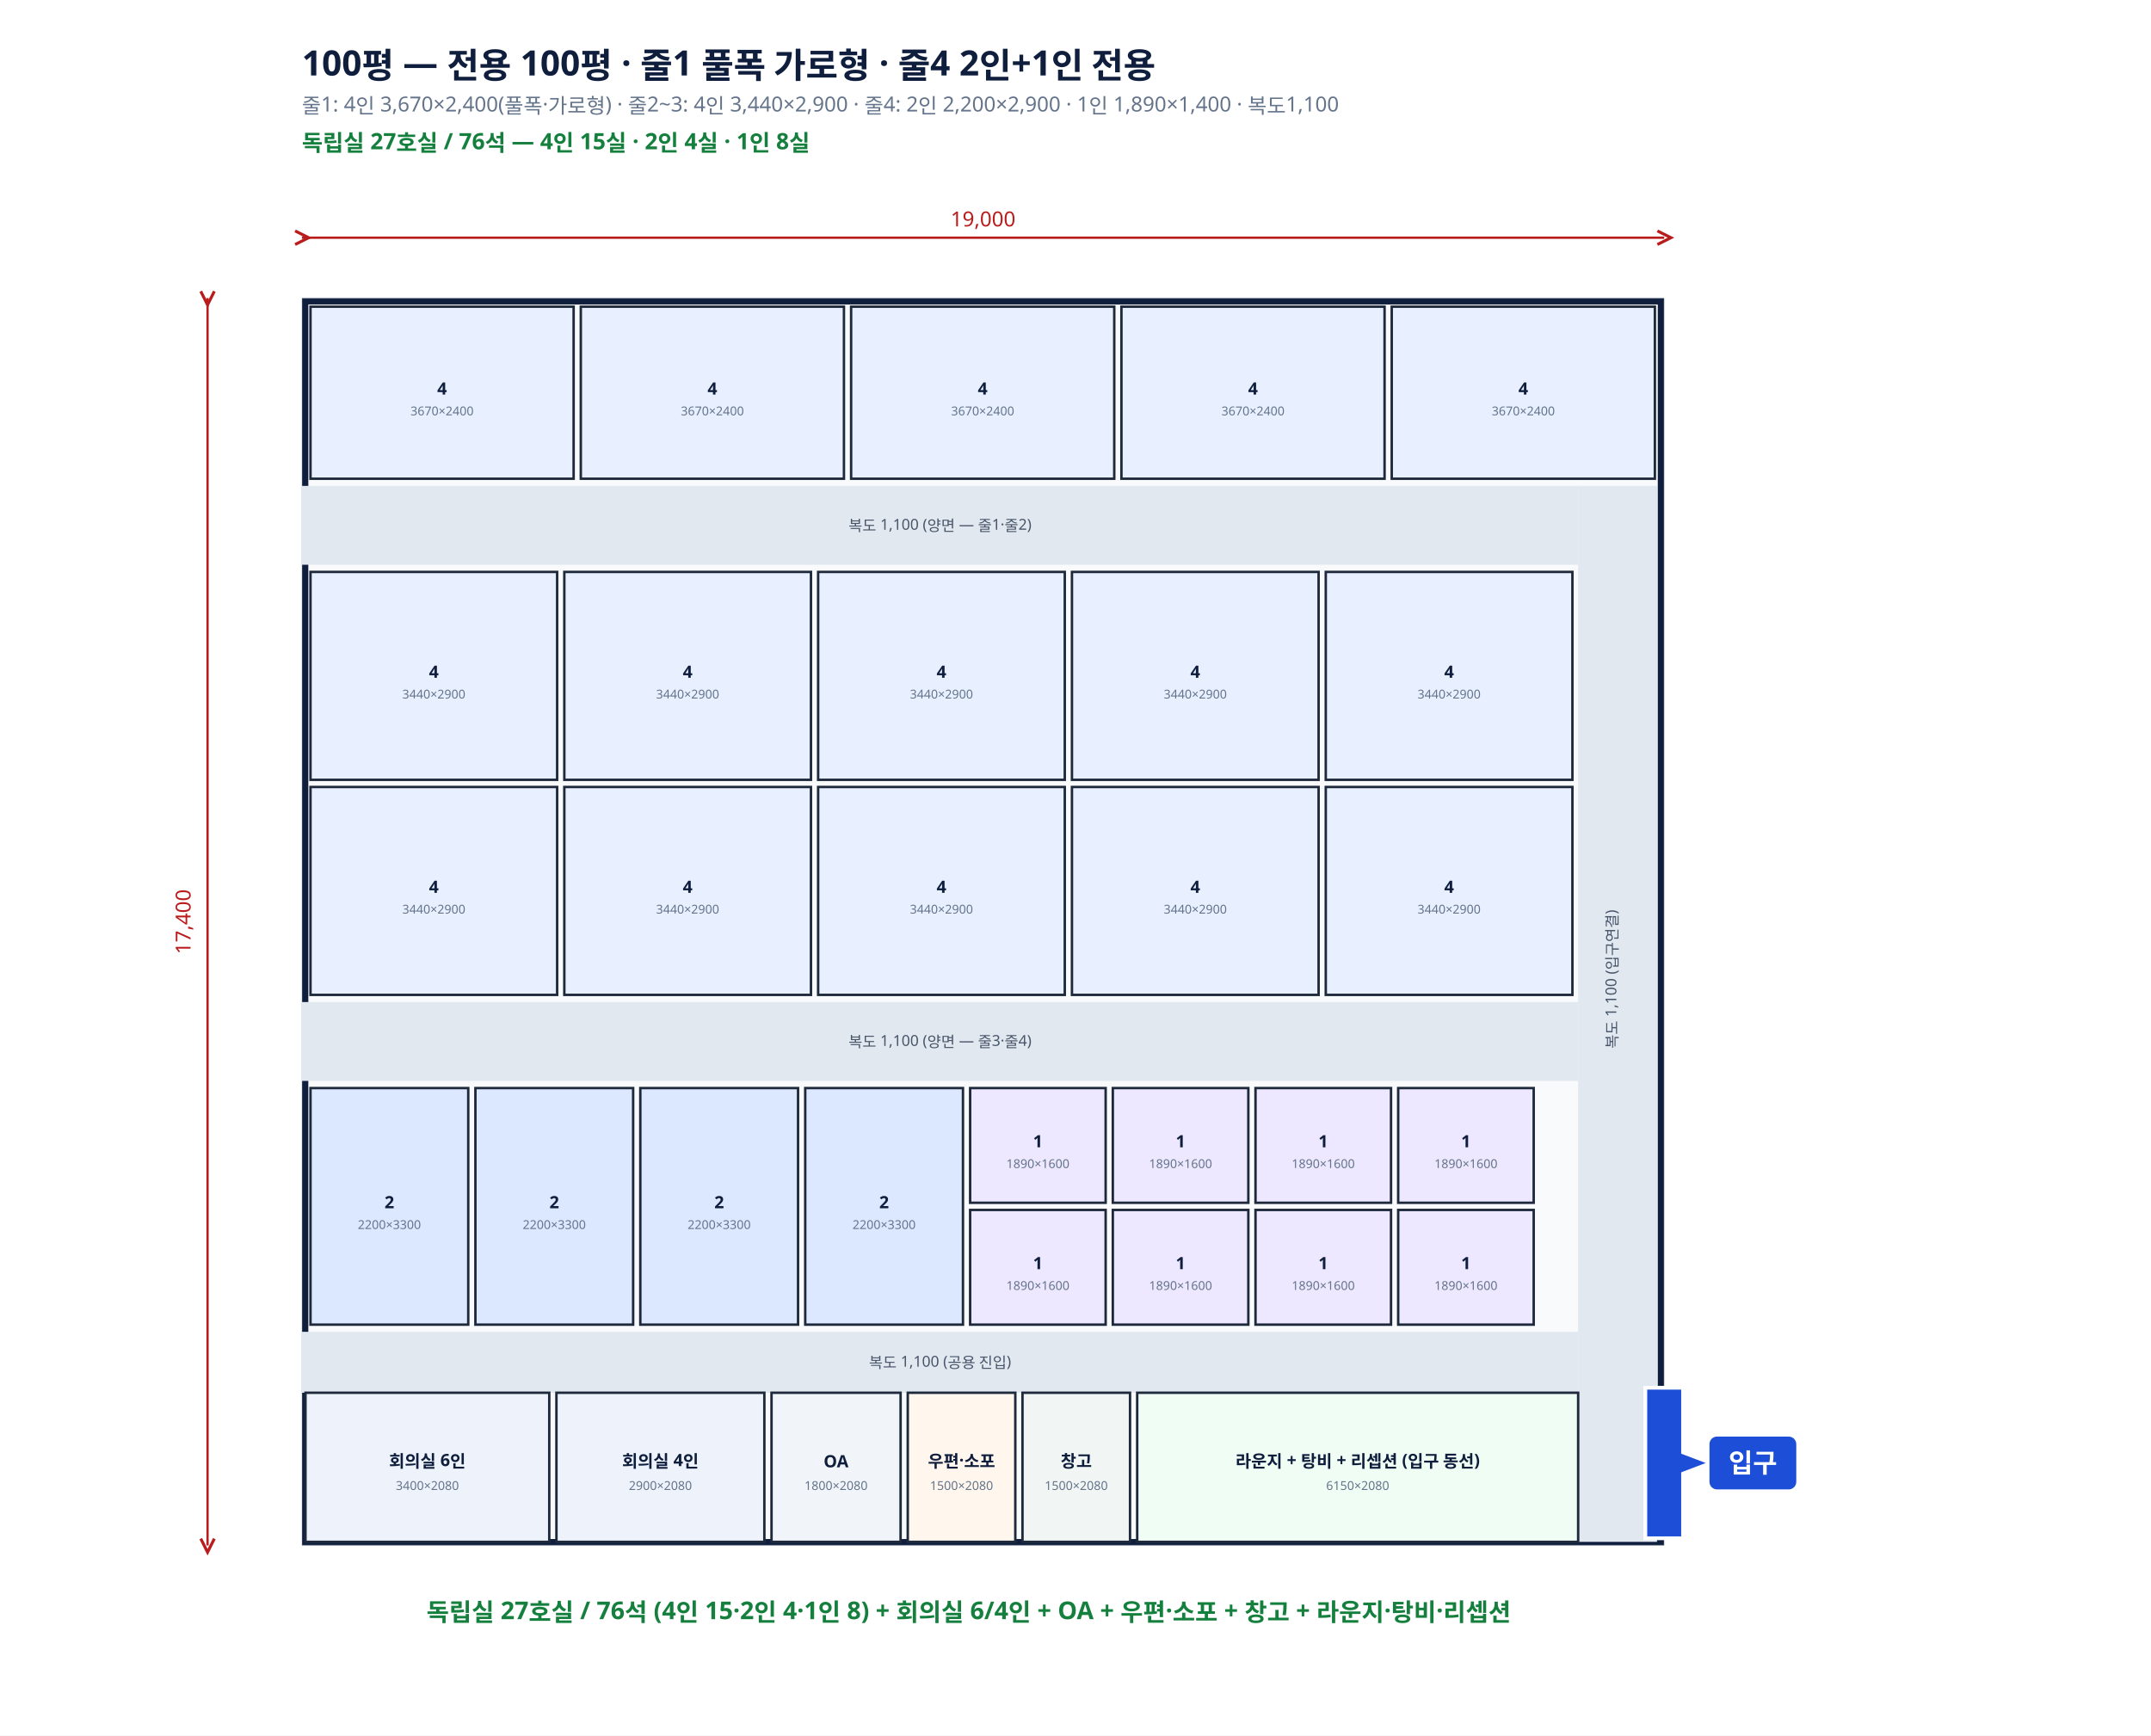
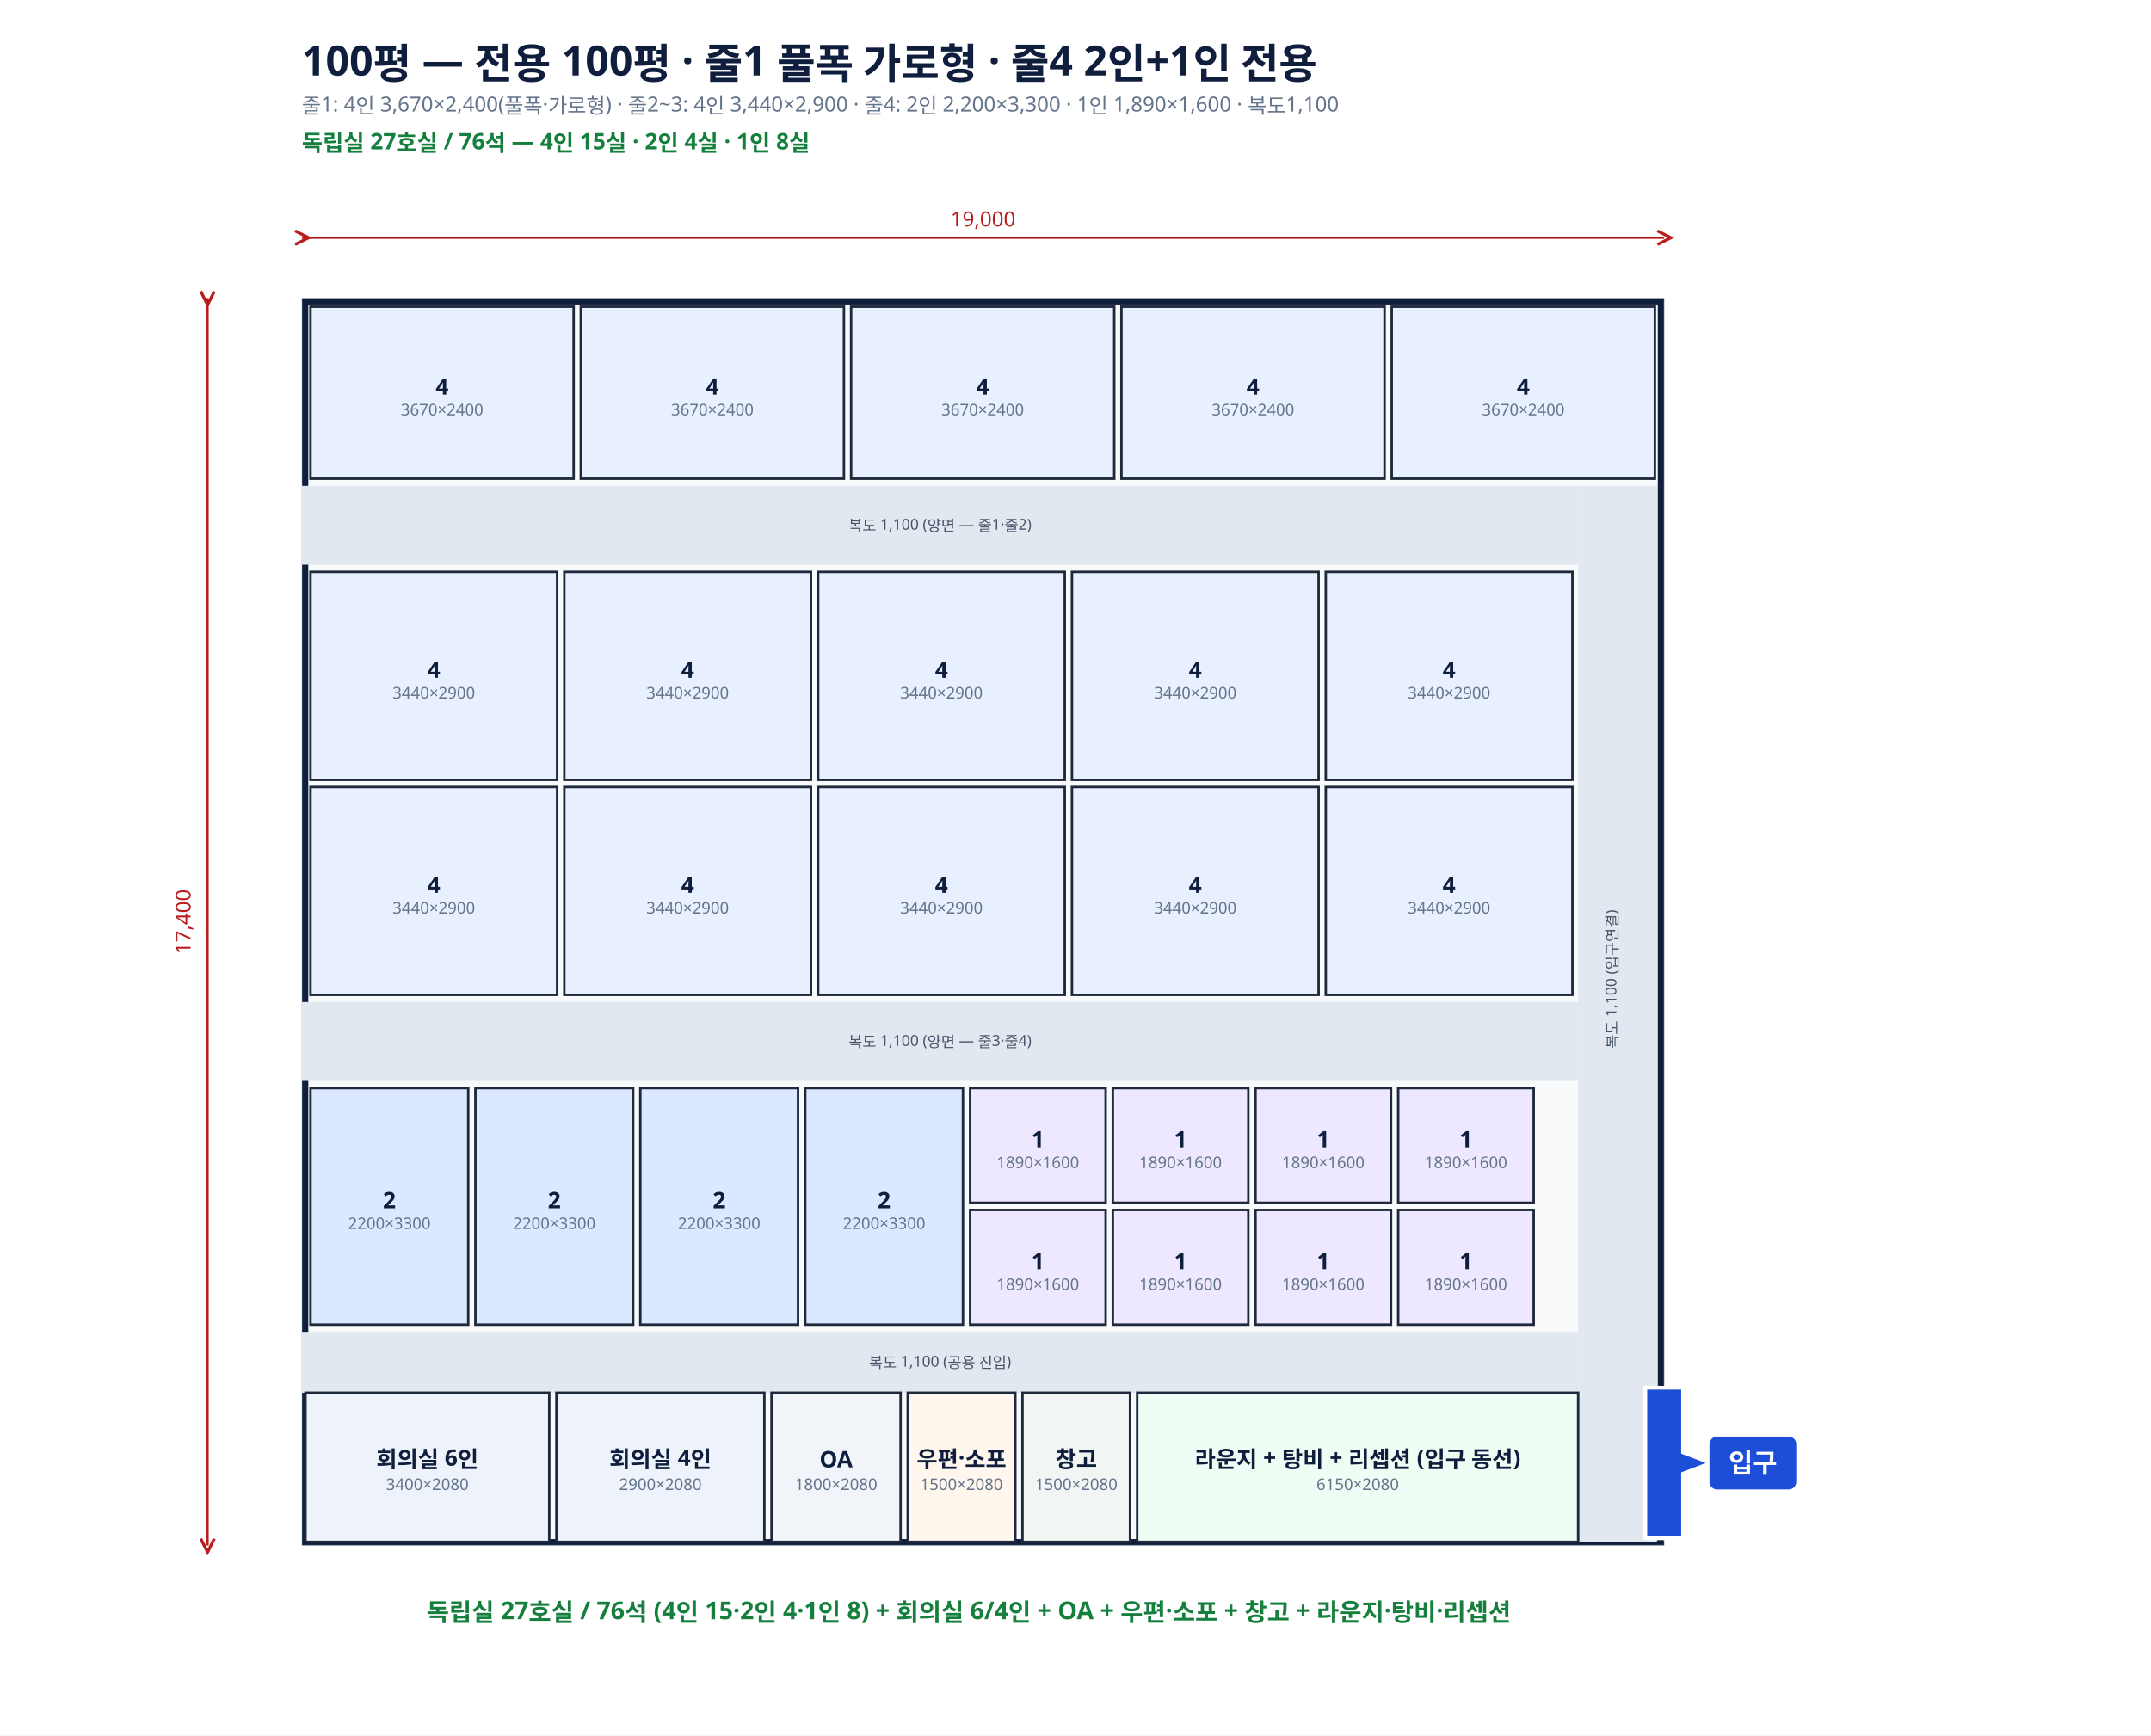
<svg xmlns="http://www.w3.org/2000/svg" width="1140" height="920" font-family="Malgun Gothic,Pretendard,sans-serif">
  <rect width="1140" height="920" fill="#fff" />
-   <text x="160" y="40" font-size="18.5" font-weight="800" fill="#0f1e3d">100평 — 전용 100평 · 줄1 풀폭 가로형 · 줄4 2인+1인 전용</text>
-   <text x="160" y="60" font-size="11" fill="#64748b">줄1: 4인 3,670×2,400(풀폭·가로형) · 줄2~3: 4인 3,440×2,900 · 줄4: 2인 2,200×2,900 · 1인 1,890×1,400 · 복도1,100</text>
+   <text x="160" y="40" font-size="22" font-weight="800" fill="#0f1e3d">100평 — 전용 100평 · 줄1 풀폭 가로형 · 줄4 2인+1인 전용</text>
+   <text x="160" y="60" font-size="11" fill="#64748b">줄1: 4인 3,670×2,400(풀폭·가로형) · 줄2~3: 4인 3,440×2,900 · 줄4: 2인 2,200×3,300 · 1인 1,890×1,600 · 복도1,100</text>
  <rect x="160" y="158" width="722" height="661.2" fill="#3a4a63" />
  <rect x="161.9" y="159.9" width="718.2" height="657.4" fill="#f8fafc" stroke="#0f1e3d" stroke-width="3" />
  <rect x="836.4" y="257.56" width="41.8" height="559.74" fill="#e2e8f0" />
  <text x="857.3" y="519" font-size="8" fill="#475569" text-anchor="middle" transform="rotate(-90 857.3 519)">복도 1,100 (입구연결)</text>
  <rect x="872" y="735.6" width="20" height="79.8" fill="#1d4ed8" stroke="#fff" stroke-width="2" />
  <polygon points="904,775.5 884,767.9 884,783.1" fill="#1d4ed8" />
  <rect x="906" y="761.5" width="46" height="28" rx="4" fill="#1d4ed8" />
  <text x="929" y="780.5" font-size="14" font-weight="900" fill="#fff" text-anchor="middle">입구</text>
  <rect x="164.56" y="162.56" width="139.46" height="91.2" fill="#e8f0ff" stroke="#1e293b" stroke-width="1.3" />
-   <text x="234.29" y="209.16" font-size="9" font-weight="700" fill="#0f1e3d" text-anchor="middle">4</text>
-   <text x="234.29" y="220.16" font-size="6.5" fill="#64748b" text-anchor="middle">3670×2400</text>
+   <text x="234.29" y="209.16" font-size="12" font-weight="700" fill="#0f1e3d" text-anchor="middle">4</text>
+   <text x="234.29" y="220.16" font-size="8.5" fill="#64748b" text-anchor="middle">3670×2400</text>
  <rect x="307.82" y="162.56" width="139.46" height="91.2" fill="#e8f0ff" stroke="#1e293b" stroke-width="1.3" />
-   <text x="377.55" y="209.16" font-size="9" font-weight="700" fill="#0f1e3d" text-anchor="middle">4</text>
-   <text x="377.55" y="220.16" font-size="6.5" fill="#64748b" text-anchor="middle">3670×2400</text>
+   <text x="377.55" y="209.16" font-size="12" font-weight="700" fill="#0f1e3d" text-anchor="middle">4</text>
+   <text x="377.55" y="220.16" font-size="8.5" fill="#64748b" text-anchor="middle">3670×2400</text>
  <rect x="451.08" y="162.56" width="139.46" height="91.2" fill="#e8f0ff" stroke="#1e293b" stroke-width="1.3" />
-   <text x="520.81" y="209.16" font-size="9" font-weight="700" fill="#0f1e3d" text-anchor="middle">4</text>
-   <text x="520.81" y="220.16" font-size="6.5" fill="#64748b" text-anchor="middle">3670×2400</text>
+   <text x="520.81" y="209.16" font-size="12" font-weight="700" fill="#0f1e3d" text-anchor="middle">4</text>
+   <text x="520.81" y="220.16" font-size="8.5" fill="#64748b" text-anchor="middle">3670×2400</text>
  <rect x="594.34" y="162.56" width="139.46" height="91.2" fill="#e8f0ff" stroke="#1e293b" stroke-width="1.3" />
-   <text x="664.07" y="209.16" font-size="9" font-weight="700" fill="#0f1e3d" text-anchor="middle">4</text>
-   <text x="664.07" y="220.16" font-size="6.5" fill="#64748b" text-anchor="middle">3670×2400</text>
+   <text x="664.07" y="209.16" font-size="12" font-weight="700" fill="#0f1e3d" text-anchor="middle">4</text>
+   <text x="664.07" y="220.16" font-size="8.5" fill="#64748b" text-anchor="middle">3670×2400</text>
  <rect x="737.6" y="162.56" width="139.46" height="91.2" fill="#e8f0ff" stroke="#1e293b" stroke-width="1.3" />
-   <text x="807.33" y="209.16" font-size="9" font-weight="700" fill="#0f1e3d" text-anchor="middle">4</text>
-   <text x="807.33" y="220.16" font-size="6.5" fill="#64748b" text-anchor="middle">3670×2400</text>
+   <text x="807.33" y="209.16" font-size="12" font-weight="700" fill="#0f1e3d" text-anchor="middle">4</text>
+   <text x="807.33" y="220.16" font-size="8.5" fill="#64748b" text-anchor="middle">3670×2400</text>
  <rect x="160" y="257.56" width="676.4" height="41.8" fill="#e2e8f0" />
  <text x="498.2" y="281.46" font-size="8" fill="#475569" text-anchor="middle">복도 1,100  (양면 — 줄1·줄2)</text>
  <rect x="164.56" y="303.16" width="130.72" height="110.2" fill="#e8f0ff" stroke="#1e293b" stroke-width="1.3" />
-   <text x="229.92" y="359.26" font-size="9" font-weight="700" fill="#0f1e3d" text-anchor="middle">4</text>
-   <text x="229.92" y="370.26" font-size="6.5" fill="#64748b" text-anchor="middle">3440×2900</text>
+   <text x="229.92" y="359.26" font-size="12" font-weight="700" fill="#0f1e3d" text-anchor="middle">4</text>
+   <text x="229.92" y="370.26" font-size="8.5" fill="#64748b" text-anchor="middle">3440×2900</text>
  <rect x="299.08" y="303.16" width="130.72" height="110.2" fill="#e8f0ff" stroke="#1e293b" stroke-width="1.3" />
-   <text x="364.44" y="359.26" font-size="9" font-weight="700" fill="#0f1e3d" text-anchor="middle">4</text>
-   <text x="364.44" y="370.26" font-size="6.5" fill="#64748b" text-anchor="middle">3440×2900</text>
+   <text x="364.44" y="359.26" font-size="12" font-weight="700" fill="#0f1e3d" text-anchor="middle">4</text>
+   <text x="364.44" y="370.26" font-size="8.5" fill="#64748b" text-anchor="middle">3440×2900</text>
  <rect x="433.6" y="303.16" width="130.72" height="110.2" fill="#e8f0ff" stroke="#1e293b" stroke-width="1.3" />
-   <text x="498.96" y="359.26" font-size="9" font-weight="700" fill="#0f1e3d" text-anchor="middle">4</text>
-   <text x="498.96" y="370.26" font-size="6.5" fill="#64748b" text-anchor="middle">3440×2900</text>
+   <text x="498.96" y="359.26" font-size="12" font-weight="700" fill="#0f1e3d" text-anchor="middle">4</text>
+   <text x="498.96" y="370.26" font-size="8.5" fill="#64748b" text-anchor="middle">3440×2900</text>
  <rect x="568.12" y="303.16" width="130.72" height="110.2" fill="#e8f0ff" stroke="#1e293b" stroke-width="1.3" />
-   <text x="633.48" y="359.26" font-size="9" font-weight="700" fill="#0f1e3d" text-anchor="middle">4</text>
-   <text x="633.48" y="370.26" font-size="6.5" fill="#64748b" text-anchor="middle">3440×2900</text>
+   <text x="633.48" y="359.26" font-size="12" font-weight="700" fill="#0f1e3d" text-anchor="middle">4</text>
+   <text x="633.48" y="370.26" font-size="8.5" fill="#64748b" text-anchor="middle">3440×2900</text>
  <rect x="702.64" y="303.16" width="130.72" height="110.2" fill="#e8f0ff" stroke="#1e293b" stroke-width="1.3" />
-   <text x="768" y="359.26" font-size="9" font-weight="700" fill="#0f1e3d" text-anchor="middle">4</text>
-   <text x="768" y="370.26" font-size="6.5" fill="#64748b" text-anchor="middle">3440×2900</text>
+   <text x="768" y="359.26" font-size="12" font-weight="700" fill="#0f1e3d" text-anchor="middle">4</text>
+   <text x="768" y="370.26" font-size="8.5" fill="#64748b" text-anchor="middle">3440×2900</text>
  <rect x="164.56" y="417.16" width="130.72" height="110.2" fill="#e8f0ff" stroke="#1e293b" stroke-width="1.3" />
-   <text x="229.92" y="473.26" font-size="9" font-weight="700" fill="#0f1e3d" text-anchor="middle">4</text>
-   <text x="229.92" y="484.26" font-size="6.5" fill="#64748b" text-anchor="middle">3440×2900</text>
+   <text x="229.92" y="473.26" font-size="12" font-weight="700" fill="#0f1e3d" text-anchor="middle">4</text>
+   <text x="229.92" y="484.26" font-size="8.5" fill="#64748b" text-anchor="middle">3440×2900</text>
  <rect x="299.08" y="417.16" width="130.72" height="110.2" fill="#e8f0ff" stroke="#1e293b" stroke-width="1.3" />
-   <text x="364.44" y="473.26" font-size="9" font-weight="700" fill="#0f1e3d" text-anchor="middle">4</text>
-   <text x="364.44" y="484.26" font-size="6.5" fill="#64748b" text-anchor="middle">3440×2900</text>
+   <text x="364.44" y="473.26" font-size="12" font-weight="700" fill="#0f1e3d" text-anchor="middle">4</text>
+   <text x="364.44" y="484.26" font-size="8.5" fill="#64748b" text-anchor="middle">3440×2900</text>
  <rect x="433.6" y="417.16" width="130.72" height="110.2" fill="#e8f0ff" stroke="#1e293b" stroke-width="1.3" />
-   <text x="498.96" y="473.26" font-size="9" font-weight="700" fill="#0f1e3d" text-anchor="middle">4</text>
-   <text x="498.96" y="484.26" font-size="6.5" fill="#64748b" text-anchor="middle">3440×2900</text>
+   <text x="498.96" y="473.26" font-size="12" font-weight="700" fill="#0f1e3d" text-anchor="middle">4</text>
+   <text x="498.96" y="484.26" font-size="8.5" fill="#64748b" text-anchor="middle">3440×2900</text>
  <rect x="568.12" y="417.16" width="130.72" height="110.2" fill="#e8f0ff" stroke="#1e293b" stroke-width="1.3" />
-   <text x="633.48" y="473.26" font-size="9" font-weight="700" fill="#0f1e3d" text-anchor="middle">4</text>
-   <text x="633.48" y="484.26" font-size="6.5" fill="#64748b" text-anchor="middle">3440×2900</text>
+   <text x="633.48" y="473.26" font-size="12" font-weight="700" fill="#0f1e3d" text-anchor="middle">4</text>
+   <text x="633.48" y="484.26" font-size="8.5" fill="#64748b" text-anchor="middle">3440×2900</text>
  <rect x="702.64" y="417.16" width="130.72" height="110.2" fill="#e8f0ff" stroke="#1e293b" stroke-width="1.3" />
-   <text x="768" y="473.26" font-size="9" font-weight="700" fill="#0f1e3d" text-anchor="middle">4</text>
-   <text x="768" y="484.26" font-size="6.5" fill="#64748b" text-anchor="middle">3440×2900</text>
+   <text x="768" y="473.26" font-size="12" font-weight="700" fill="#0f1e3d" text-anchor="middle">4</text>
+   <text x="768" y="484.26" font-size="8.5" fill="#64748b" text-anchor="middle">3440×2900</text>
  <rect x="160" y="531.16" width="676.4" height="41.8" fill="#e2e8f0" />
  <text x="498.2" y="555.06" font-size="8" fill="#475569" text-anchor="middle">복도 1,100  (양면 — 줄3·줄4)</text>
  <rect x="164.56" y="576.76" width="83.6" height="125.4" fill="#dce8ff" stroke="#1e293b" stroke-width="1.3" />
-   <text x="206.36" y="640.46" font-size="9" font-weight="700" fill="#0f1e3d" text-anchor="middle">2</text>
-   <text x="206.36" y="651.46" font-size="6.5" fill="#64748b" text-anchor="middle">2200×3300</text>
+   <text x="206.36" y="640.46" font-size="12" font-weight="700" fill="#0f1e3d" text-anchor="middle">2</text>
+   <text x="206.36" y="651.46" font-size="8.5" fill="#64748b" text-anchor="middle">2200×3300</text>
  <rect x="251.96" y="576.76" width="83.6" height="125.4" fill="#dce8ff" stroke="#1e293b" stroke-width="1.3" />
-   <text x="293.76" y="640.46" font-size="9" font-weight="700" fill="#0f1e3d" text-anchor="middle">2</text>
-   <text x="293.76" y="651.46" font-size="6.5" fill="#64748b" text-anchor="middle">2200×3300</text>
+   <text x="293.76" y="640.46" font-size="12" font-weight="700" fill="#0f1e3d" text-anchor="middle">2</text>
+   <text x="293.76" y="651.46" font-size="8.5" fill="#64748b" text-anchor="middle">2200×3300</text>
  <rect x="339.36" y="576.76" width="83.6" height="125.4" fill="#dce8ff" stroke="#1e293b" stroke-width="1.3" />
-   <text x="381.16" y="640.46" font-size="9" font-weight="700" fill="#0f1e3d" text-anchor="middle">2</text>
-   <text x="381.16" y="651.46" font-size="6.5" fill="#64748b" text-anchor="middle">2200×3300</text>
+   <text x="381.16" y="640.46" font-size="12" font-weight="700" fill="#0f1e3d" text-anchor="middle">2</text>
+   <text x="381.16" y="651.46" font-size="8.5" fill="#64748b" text-anchor="middle">2200×3300</text>
  <rect x="426.76" y="576.76" width="83.6" height="125.4" fill="#dce8ff" stroke="#1e293b" stroke-width="1.3" />
-   <text x="468.56" y="640.46" font-size="9" font-weight="700" fill="#0f1e3d" text-anchor="middle">2</text>
-   <text x="468.56" y="651.46" font-size="6.5" fill="#64748b" text-anchor="middle">2200×3300</text>
+   <text x="468.56" y="640.46" font-size="12" font-weight="700" fill="#0f1e3d" text-anchor="middle">2</text>
+   <text x="468.56" y="651.46" font-size="8.5" fill="#64748b" text-anchor="middle">2200×3300</text>
  <rect x="514.16" y="576.76" width="71.82" height="60.8" fill="#ede8ff" stroke="#1e293b" stroke-width="1.3" />
-   <text x="550.07" y="608.16" font-size="9" font-weight="700" fill="#0f1e3d" text-anchor="middle">1</text>
-   <text x="550.07" y="619.16" font-size="6.5" fill="#64748b" text-anchor="middle">1890×1600</text>
+   <text x="550.07" y="608.16" font-size="12" font-weight="700" fill="#0f1e3d" text-anchor="middle">1</text>
+   <text x="550.07" y="619.16" font-size="8.5" fill="#64748b" text-anchor="middle">1890×1600</text>
  <rect x="514.16" y="641.36" width="71.82" height="60.8" fill="#ede8ff" stroke="#1e293b" stroke-width="1.3" />
-   <text x="550.07" y="672.76" font-size="9" font-weight="700" fill="#0f1e3d" text-anchor="middle">1</text>
-   <text x="550.07" y="683.76" font-size="6.5" fill="#64748b" text-anchor="middle">1890×1600</text>
+   <text x="550.07" y="672.76" font-size="12" font-weight="700" fill="#0f1e3d" text-anchor="middle">1</text>
+   <text x="550.07" y="683.76" font-size="8.5" fill="#64748b" text-anchor="middle">1890×1600</text>
  <rect x="589.78" y="576.76" width="71.82" height="60.8" fill="#ede8ff" stroke="#1e293b" stroke-width="1.3" />
-   <text x="625.69" y="608.16" font-size="9" font-weight="700" fill="#0f1e3d" text-anchor="middle">1</text>
-   <text x="625.69" y="619.16" font-size="6.5" fill="#64748b" text-anchor="middle">1890×1600</text>
+   <text x="625.69" y="608.16" font-size="12" font-weight="700" fill="#0f1e3d" text-anchor="middle">1</text>
+   <text x="625.69" y="619.16" font-size="8.5" fill="#64748b" text-anchor="middle">1890×1600</text>
  <rect x="589.78" y="641.36" width="71.82" height="60.8" fill="#ede8ff" stroke="#1e293b" stroke-width="1.3" />
-   <text x="625.69" y="672.76" font-size="9" font-weight="700" fill="#0f1e3d" text-anchor="middle">1</text>
-   <text x="625.69" y="683.76" font-size="6.5" fill="#64748b" text-anchor="middle">1890×1600</text>
+   <text x="625.69" y="672.76" font-size="12" font-weight="700" fill="#0f1e3d" text-anchor="middle">1</text>
+   <text x="625.69" y="683.76" font-size="8.5" fill="#64748b" text-anchor="middle">1890×1600</text>
  <rect x="665.4" y="576.76" width="71.82" height="60.8" fill="#ede8ff" stroke="#1e293b" stroke-width="1.3" />
-   <text x="701.31" y="608.16" font-size="9" font-weight="700" fill="#0f1e3d" text-anchor="middle">1</text>
-   <text x="701.31" y="619.16" font-size="6.5" fill="#64748b" text-anchor="middle">1890×1600</text>
+   <text x="701.31" y="608.16" font-size="12" font-weight="700" fill="#0f1e3d" text-anchor="middle">1</text>
+   <text x="701.31" y="619.16" font-size="8.5" fill="#64748b" text-anchor="middle">1890×1600</text>
  <rect x="665.4" y="641.36" width="71.82" height="60.8" fill="#ede8ff" stroke="#1e293b" stroke-width="1.3" />
-   <text x="701.31" y="672.76" font-size="9" font-weight="700" fill="#0f1e3d" text-anchor="middle">1</text>
-   <text x="701.31" y="683.76" font-size="6.5" fill="#64748b" text-anchor="middle">1890×1600</text>
+   <text x="701.31" y="672.76" font-size="12" font-weight="700" fill="#0f1e3d" text-anchor="middle">1</text>
+   <text x="701.31" y="683.76" font-size="8.5" fill="#64748b" text-anchor="middle">1890×1600</text>
  <rect x="741.02" y="576.76" width="71.82" height="60.8" fill="#ede8ff" stroke="#1e293b" stroke-width="1.3" />
-   <text x="776.93" y="608.16" font-size="9" font-weight="700" fill="#0f1e3d" text-anchor="middle">1</text>
-   <text x="776.93" y="619.16" font-size="6.5" fill="#64748b" text-anchor="middle">1890×1600</text>
+   <text x="776.93" y="608.16" font-size="12" font-weight="700" fill="#0f1e3d" text-anchor="middle">1</text>
+   <text x="776.93" y="619.16" font-size="8.5" fill="#64748b" text-anchor="middle">1890×1600</text>
  <rect x="741.02" y="641.36" width="71.82" height="60.8" fill="#ede8ff" stroke="#1e293b" stroke-width="1.3" />
-   <text x="776.93" y="672.76" font-size="9" font-weight="700" fill="#0f1e3d" text-anchor="middle">1</text>
-   <text x="776.93" y="683.76" font-size="6.5" fill="#64748b" text-anchor="middle">1890×1600</text>
+   <text x="776.93" y="672.76" font-size="12" font-weight="700" fill="#0f1e3d" text-anchor="middle">1</text>
+   <text x="776.93" y="683.76" font-size="8.5" fill="#64748b" text-anchor="middle">1890×1600</text>
  <rect x="160" y="705.96" width="676.4" height="32.3" fill="#e2e8f0" />
  <text x="498.2" y="725.11" font-size="8" fill="#475569" text-anchor="middle">복도 1,100 (공용 진입)</text>
  <rect x="161.9" y="738.26" width="129.2" height="79.04" fill="#eef3fb" stroke="#1e293b" stroke-width="1.3" />
-   <text x="226.5" y="777.78" font-size="9" font-weight="700" fill="#0f1e3d" text-anchor="middle">회의실 6인</text>
-   <text x="226.5" y="789.78" font-size="6.5" fill="#64748b" text-anchor="middle">3400×2080</text>
+   <text x="226.5" y="777.78" font-size="12" font-weight="700" fill="#0f1e3d" text-anchor="middle">회의실 6인</text>
+   <text x="226.5" y="789.78" font-size="8.5" fill="#64748b" text-anchor="middle">3400×2080</text>
  <rect x="294.9" y="738.26" width="110.2" height="79.04" fill="#eef3fb" stroke="#1e293b" stroke-width="1.3" />
-   <text x="350" y="777.78" font-size="9" font-weight="700" fill="#0f1e3d" text-anchor="middle">회의실 4인</text>
-   <text x="350" y="789.78" font-size="6.5" fill="#64748b" text-anchor="middle">2900×2080</text>
+   <text x="350" y="777.78" font-size="12" font-weight="700" fill="#0f1e3d" text-anchor="middle">회의실 4인</text>
+   <text x="350" y="789.78" font-size="8.5" fill="#64748b" text-anchor="middle">2900×2080</text>
  <rect x="408.9" y="738.26" width="68.4" height="79.04" fill="#f1f5f9" stroke="#1e293b" stroke-width="1.3" />
-   <text x="443.1" y="777.78" font-size="9" font-weight="700" fill="#0f1e3d" text-anchor="middle">OA</text>
-   <text x="443.1" y="789.78" font-size="6.5" fill="#64748b" text-anchor="middle">1800×2080</text>
+   <text x="443.1" y="777.78" font-size="12" font-weight="700" fill="#0f1e3d" text-anchor="middle">OA</text>
+   <text x="443.1" y="789.78" font-size="8.5" fill="#64748b" text-anchor="middle">1800×2080</text>
  <rect x="481.1" y="738.26" width="57" height="79.04" fill="#fff7ed" stroke="#1e293b" stroke-width="1.3" />
-   <text x="509.6" y="777.78" font-size="9" font-weight="700" fill="#0f1e3d" text-anchor="middle">우편·소포</text>
-   <text x="509.6" y="789.78" font-size="6.5" fill="#64748b" text-anchor="middle">1500×2080</text>
+   <text x="509.6" y="777.78" font-size="12" font-weight="700" fill="#0f1e3d" text-anchor="middle">우편·소포</text>
+   <text x="509.6" y="789.78" font-size="8.5" fill="#64748b" text-anchor="middle">1500×2080</text>
  <rect x="541.9" y="738.26" width="57" height="79.04" fill="#f1f5f4" stroke="#1e293b" stroke-width="1.3" />
-   <text x="570.4" y="777.78" font-size="9" font-weight="700" fill="#0f1e3d" text-anchor="middle">창고</text>
-   <text x="570.4" y="789.78" font-size="6.5" fill="#64748b" text-anchor="middle">1500×2080</text>
+   <text x="570.4" y="777.78" font-size="12" font-weight="700" fill="#0f1e3d" text-anchor="middle">창고</text>
+   <text x="570.4" y="789.78" font-size="8.5" fill="#64748b" text-anchor="middle">1500×2080</text>
  <rect x="602.7" y="738.26" width="233.7" height="79.04" fill="#f0fdf4" stroke="#1e293b" stroke-width="1.3" />
-   <text x="719.55" y="777.78" font-size="9" font-weight="700" fill="#0f1e3d" text-anchor="middle">라운지 + 탕비 + 리셉션 (입구 동선)</text>
-   <text x="719.55" y="789.78" font-size="6.5" fill="#64748b" text-anchor="middle">6150×2080</text>
+   <text x="719.55" y="777.78" font-size="12" font-weight="700" fill="#0f1e3d" text-anchor="middle">라운지 + 탕비 + 리셉션 (입구 동선)</text>
+   <text x="719.55" y="789.78" font-size="8.5" fill="#64748b" text-anchor="middle">6150×2080</text>
  <text x="513.4" y="859.2" font-size="13" font-weight="800" fill="#15803d" text-anchor="middle">독립실 27호실 / 76석 (4인 15·2인 4·1인 8) + 회의실 6/4인 + OA + 우편·소포 + 창고 + 라운지·탕비·리셉션</text>
  <defs>
    <marker id="a" markerWidth="10" markerHeight="10" refX="5" refY="5" orient="auto">
      <path d="M2,2 L8,5 L2,8" fill="none" stroke="#b91c1c" stroke-width="1.3" />
    </marker>
  </defs>
  <line x1="160" y1="126" x2="882" y2="126" stroke="#b91c1c" stroke-width="1.2" marker-start="url(#a)" marker-end="url(#a)" />
  <text x="521" y="120" font-size="11" fill="#b91c1c" text-anchor="middle">19,000</text>
  <line x1="110" y1="158" x2="110" y2="819.2" stroke="#b91c1c" stroke-width="1.2" marker-start="url(#a)" marker-end="url(#a)" />
  <text x="101" y="488.6" font-size="11" fill="#b91c1c" text-anchor="middle" transform="rotate(-90 101 488.6)">17,400</text>
  <text x="160" y="80" font-size="12" font-weight="700" fill="#15803d">독립실 27호실 / 76석 — 4인 15실 · 2인 4실 · 1인 8실</text>
</svg>
